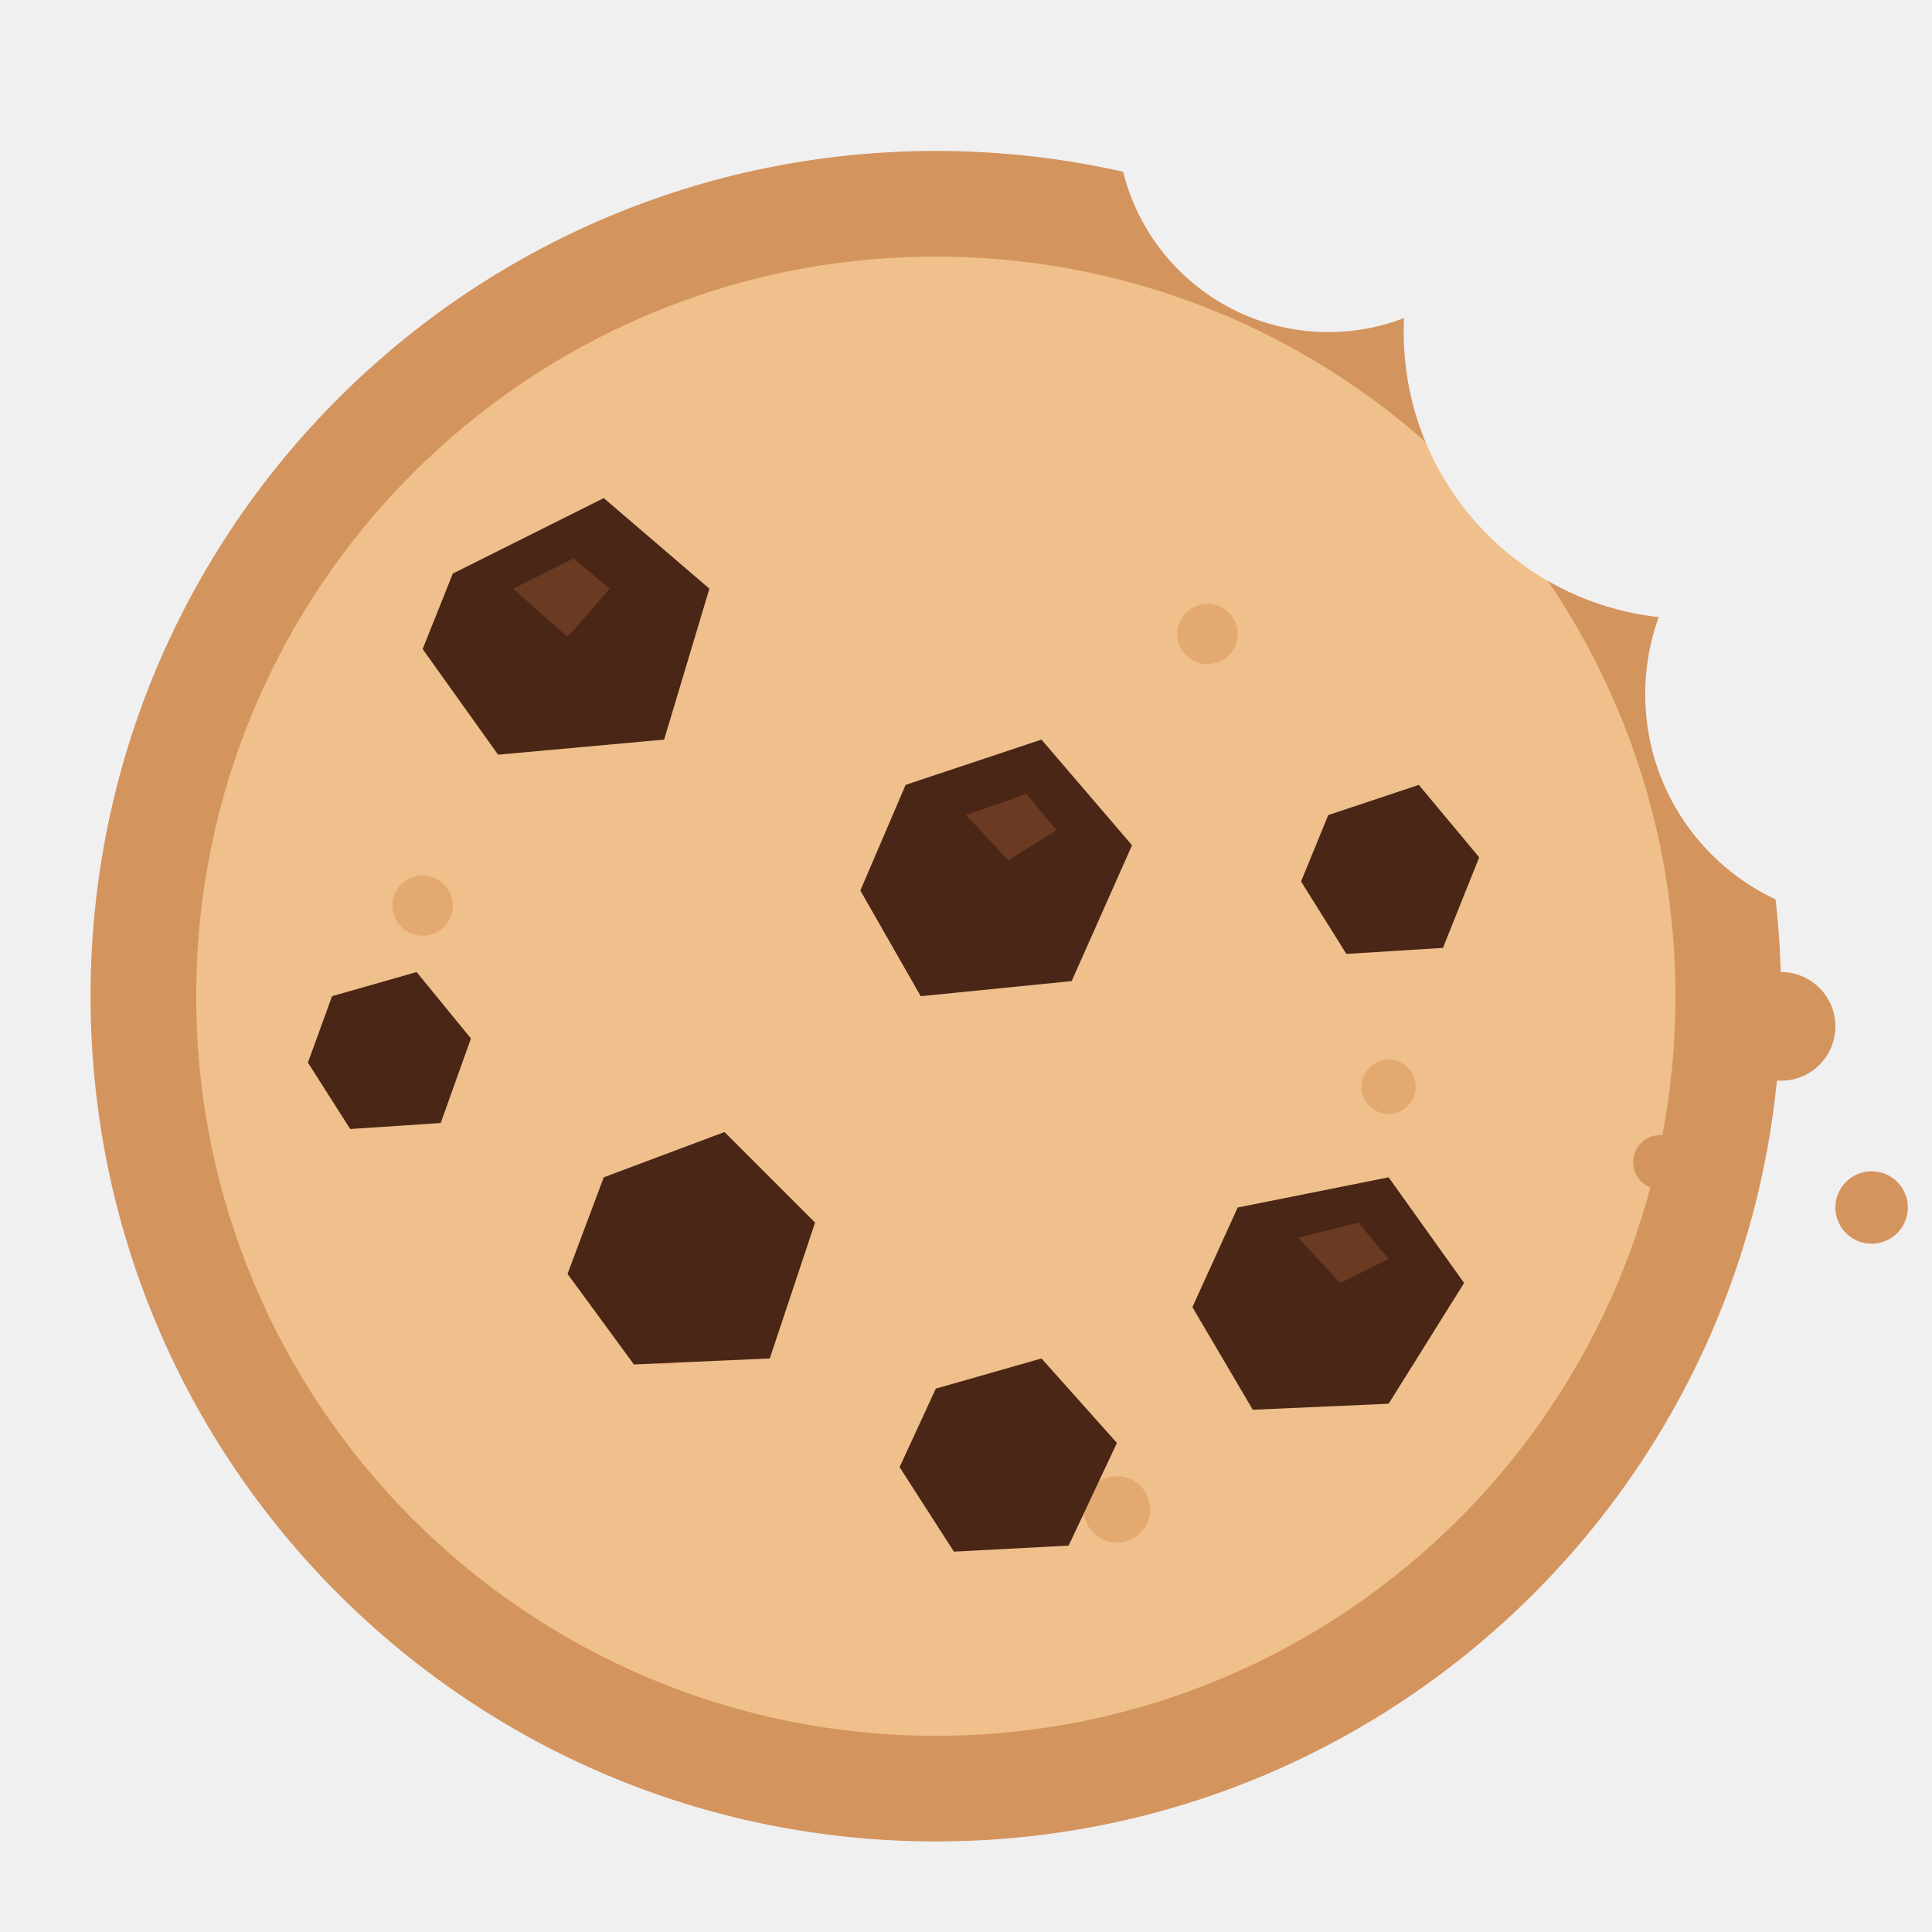
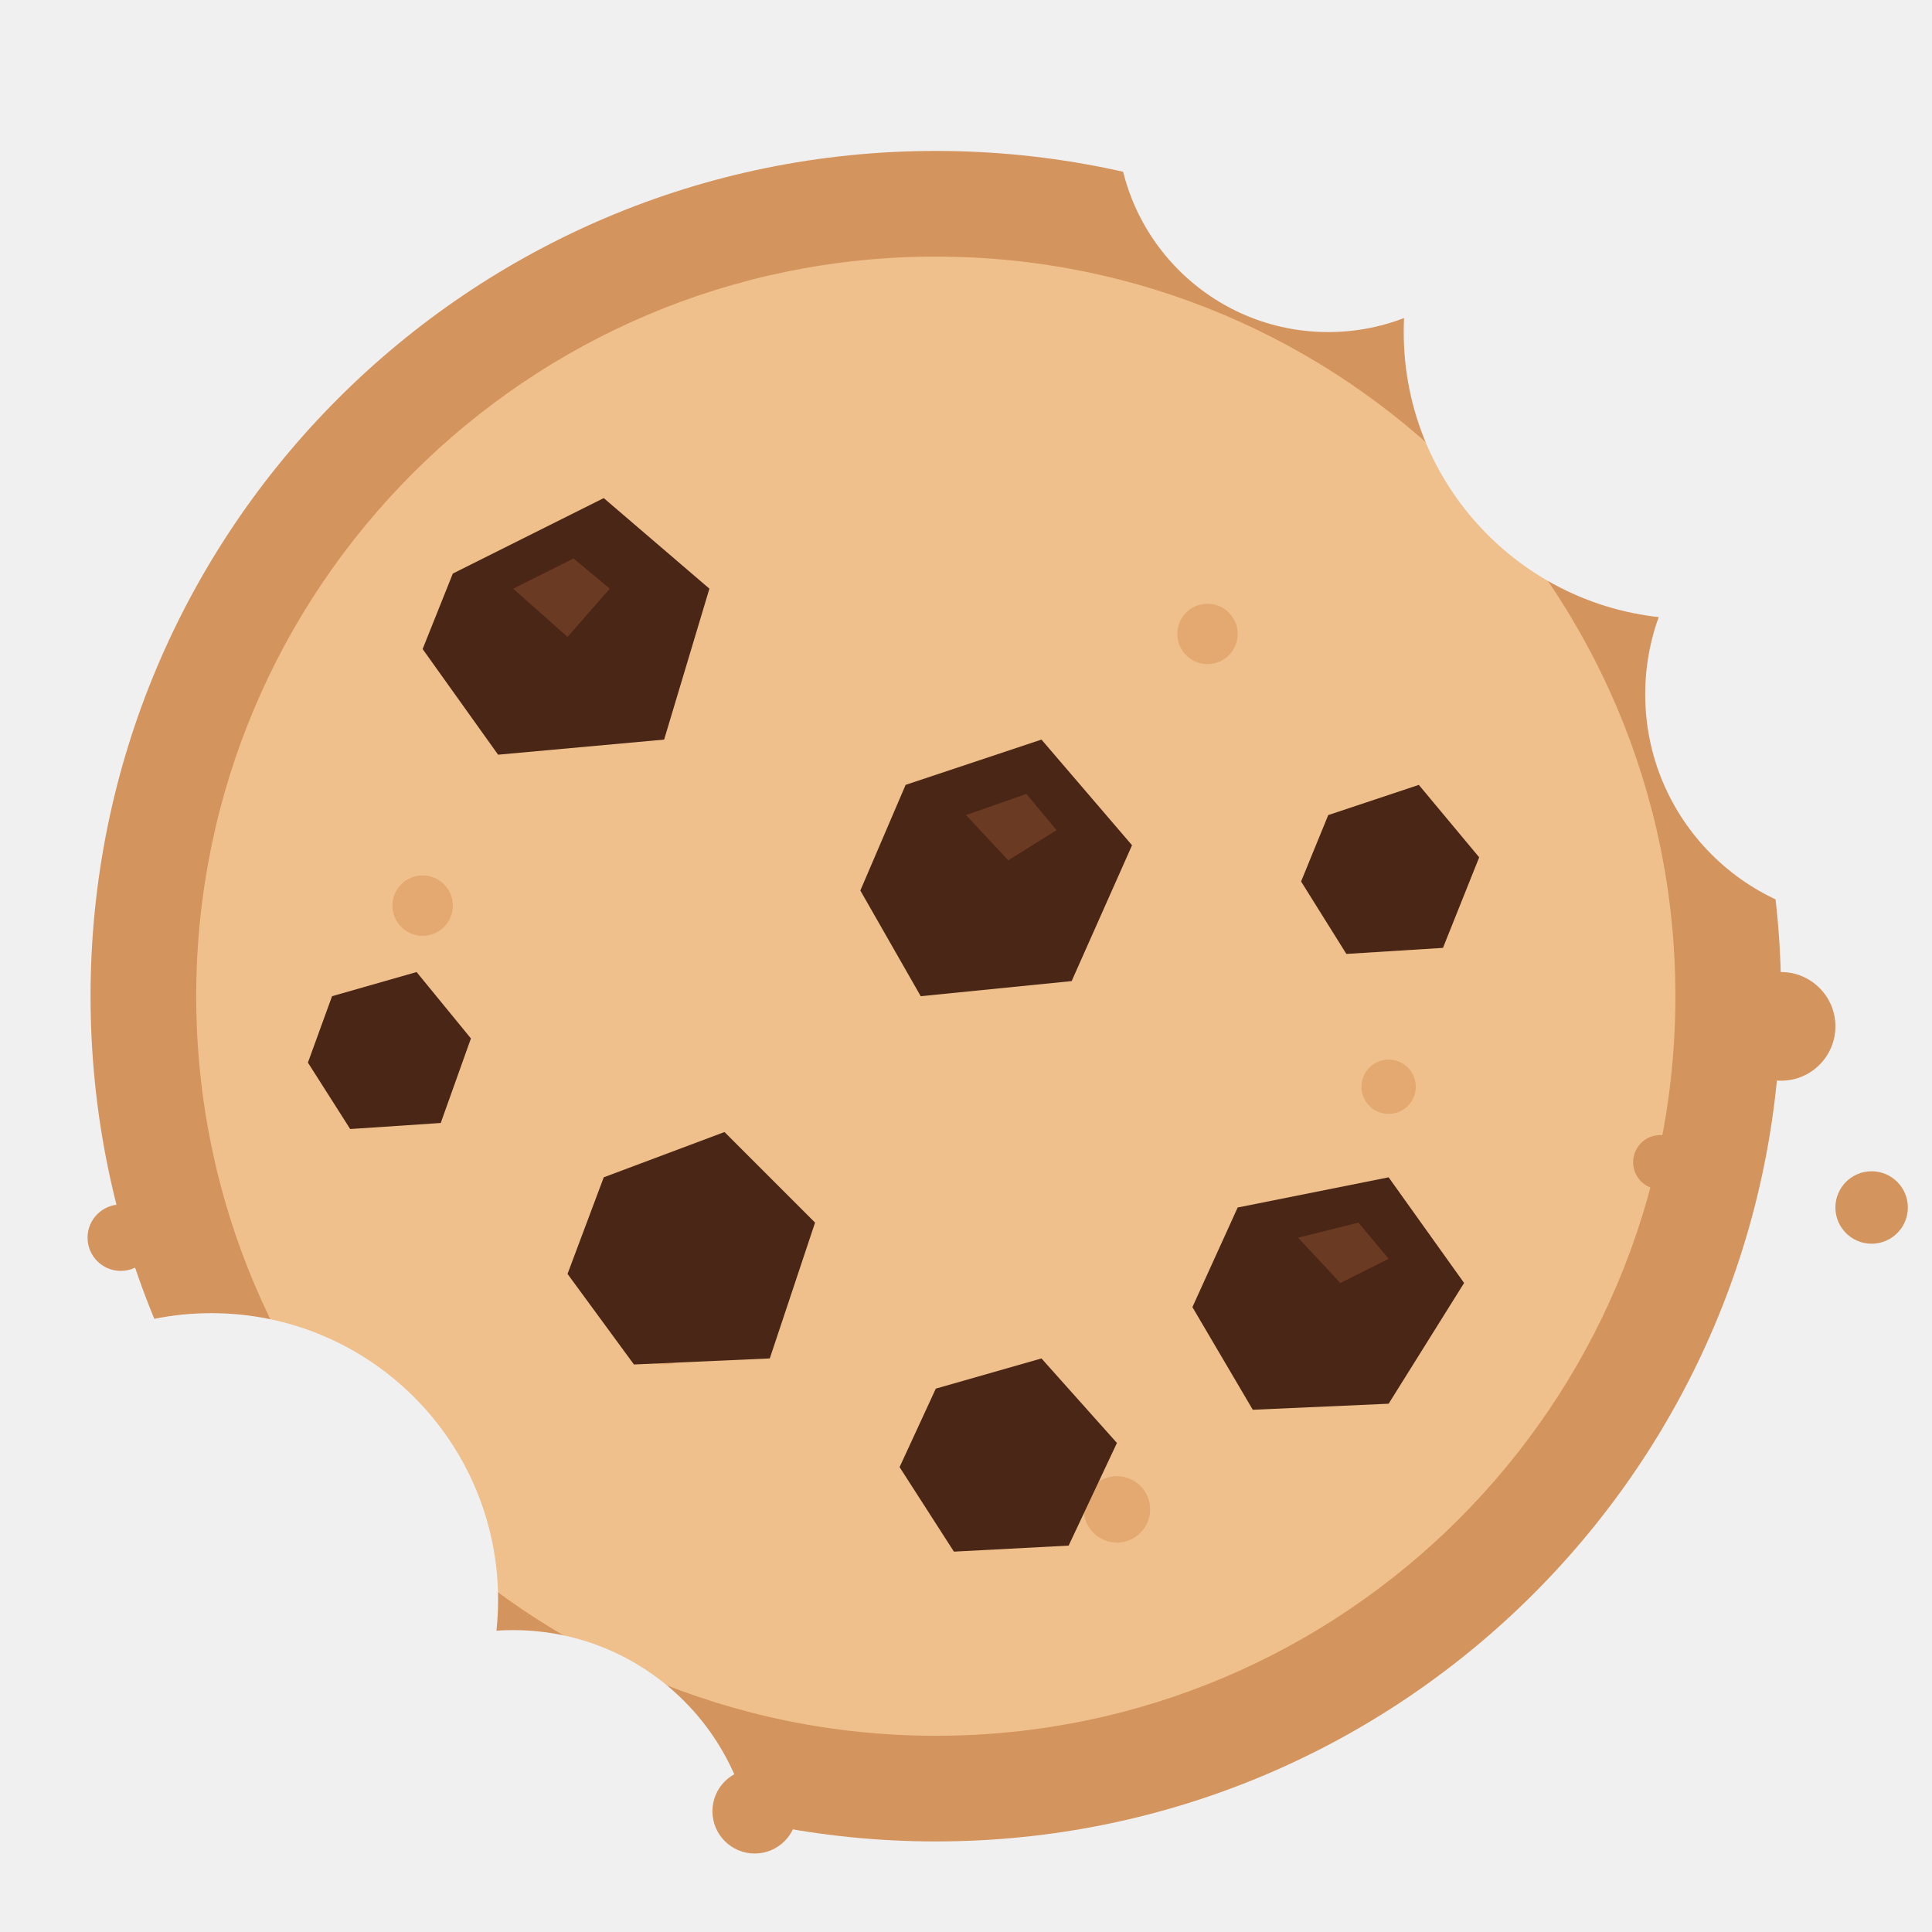
<svg xmlns="http://www.w3.org/2000/svg" viewBox="0 0 64 64">
  <defs>
-     <mask id="bite1">
+     <mask id="bite2">
      <rect width="64" height="64" fill="#fff" />
      <circle cx="56" cy="11" r="9.5" fill="#000" />
      <circle cx="62" cy="23" r="7.5" fill="#000" />
      <circle cx="44" cy="4" r="7" fill="#000" />
+       <circle cx="7" cy="53" r="9.5" fill="#000" />
+       <circle cx="17" cy="62" r="8" fill="#000" />
    </mask>
  </defs>
-   <g mask="url(#bite1)">
+   <g mask="url(#bite2)">
    <circle cx="31" cy="33" r="28" fill="#d4945e" />
    <circle cx="31" cy="33" r="24.5" fill="#efc08b" />
    <g fill="#e3a971">
      <circle cx="22" cy="44" r="1.2" />
      <circle cx="40" cy="21" r="1" />
      <circle cx="14" cy="30" r="1" />
      <circle cx="37" cy="50" r="1.1" />
      <circle cx="46" cy="36" r=".9" />
    </g>
    <g fill="#4a2617">
      <path d="M15 19l5-2.5 3.5 3-1.5 5-5.5.5-2.5-3.5z" />
      <path d="M30 26l4.5-1.5 3 3.5-2 4.5-5 .5-2-3.5z" />
      <path d="M41 40l5-1 2.5 3.5-2.5 4-4.5.2-2-3.4z" />
      <path d="M20 39l4-1.5 3 3-1.5 4.5-4.5.2-2.2-3z" />
      <path d="M31 46l3.5-1 2.5 2.8-1.6 3.4-3.8.2-1.8-2.8z" />
      <path d="M44 27l3-1 2 2.4-1.2 3-3.2.2-1.5-2.4z" />
      <path d="M11 33l2.8-.8 1.8 2.2-1 2.8-3 .2-1.4-2.2z" />
    </g>
    <g fill="#6b3a22">
      <path d="M17 19.5l2-1 1.2 1-1.4 1.6z" />
      <path d="M32 27l2-.7 1 1.2-1.6 1z" />
      <path d="M43 41l2-.5 1 1.2-1.6.8z" />
    </g>
  </g>
  <g fill="#d4945e">
    <circle cx="59" cy="34" r="1.8" />
+     <circle cx="25" cy="60" r="1.4" />
+     <circle cx="4" cy="41" r="1.1" />
    <circle cx="62" cy="40" r="1.2" />
    <circle cx="55" cy="38.5" r=".9" />
  </g>
</svg>
